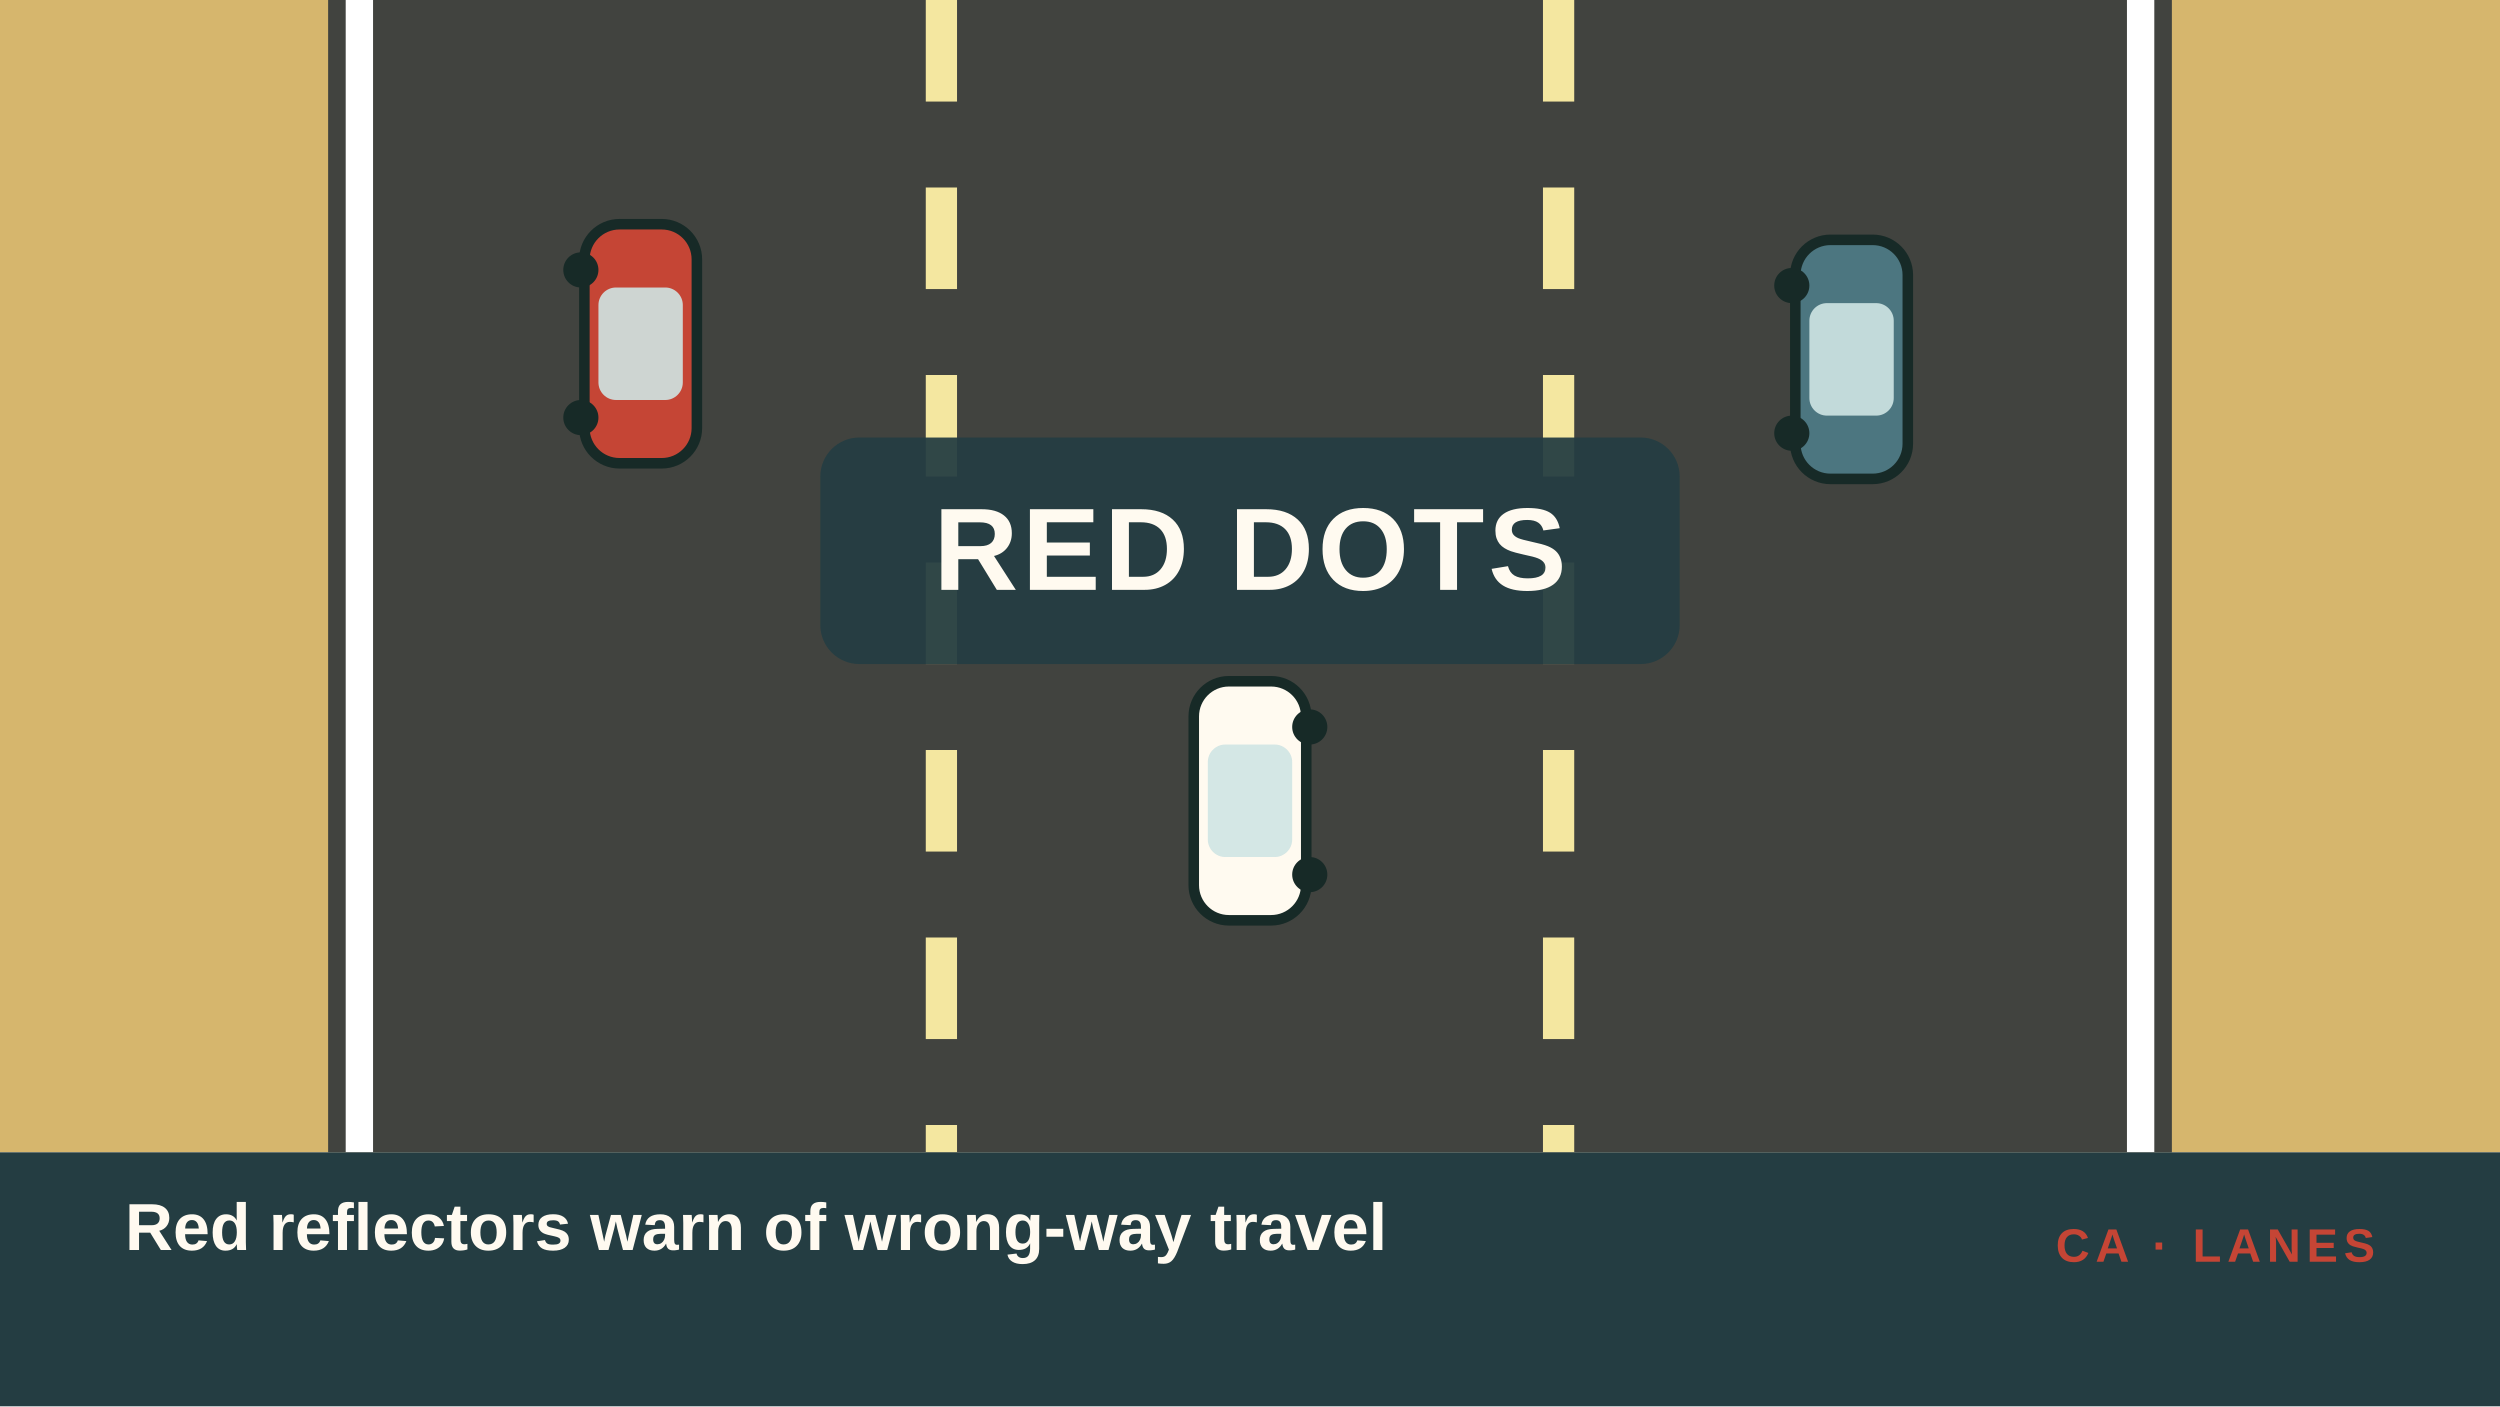
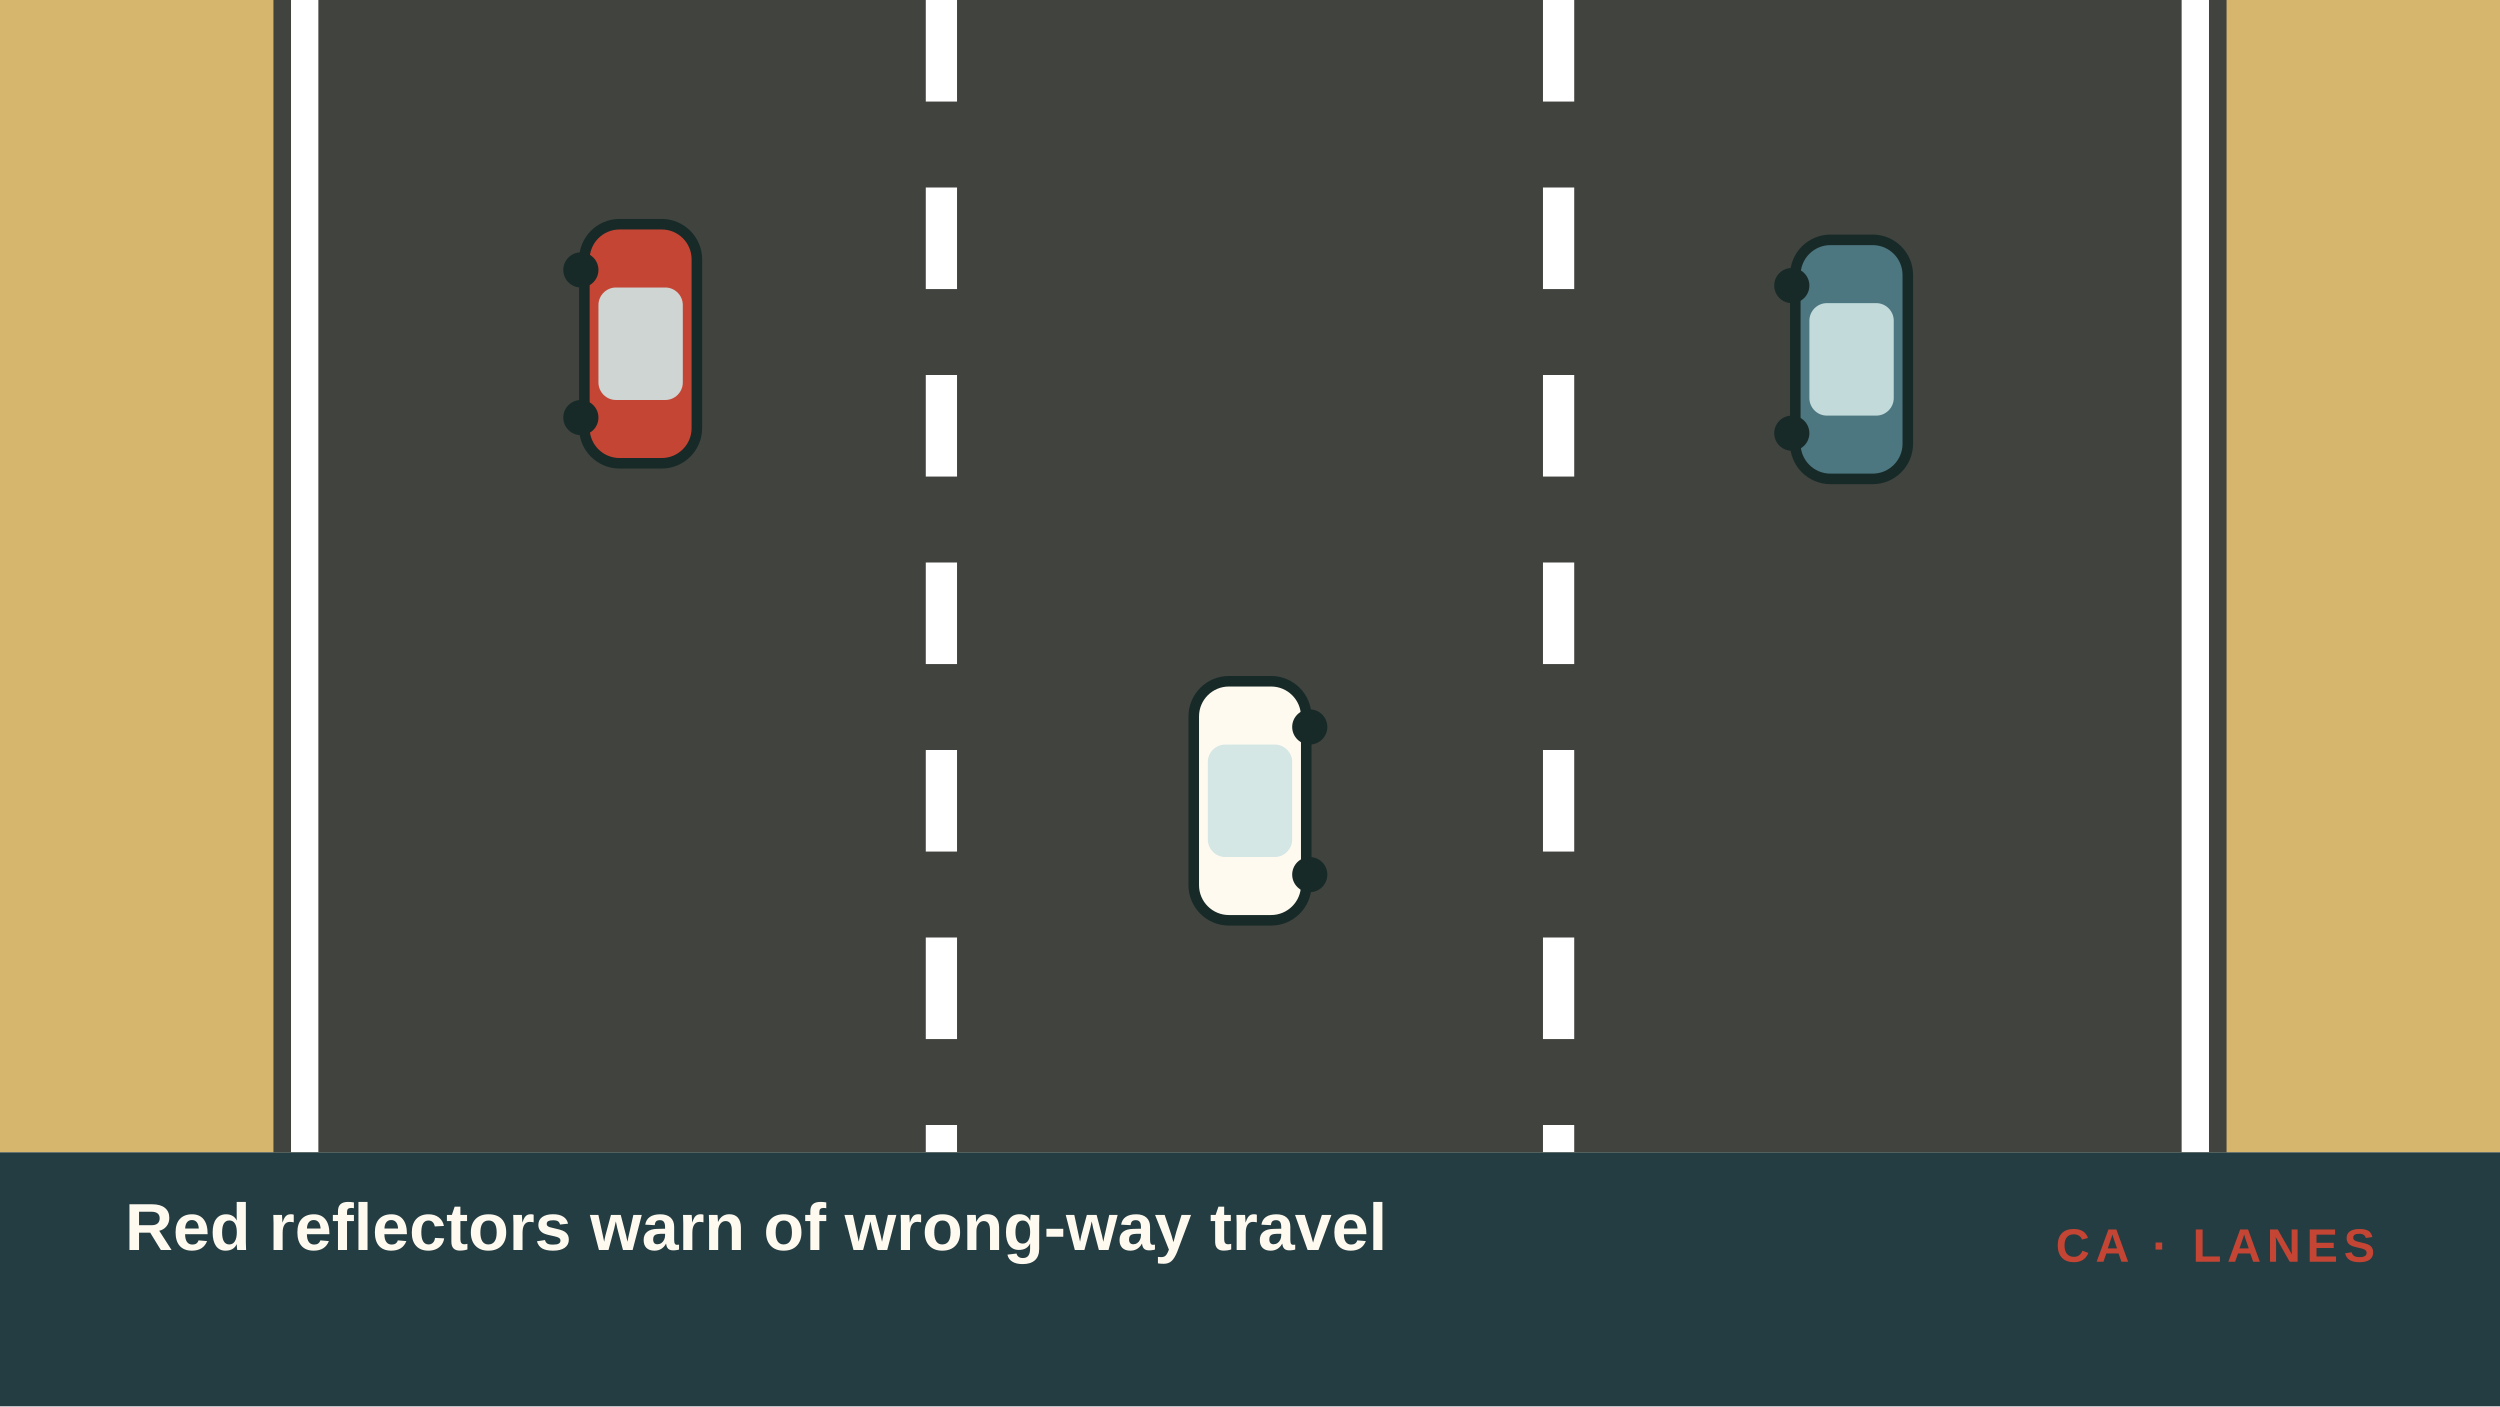
<svg xmlns="http://www.w3.org/2000/svg" viewBox="0 0 640 360" data-card-id="signals-11" role="img" aria-labelledby="title-signals-11">
  <rect width="640" height="295" fill="#d6b66d" />
-   <rect x="84" width="472" height="295" fill="#41433f" />
-   <path d="M241 0V295M399 0V295" stroke="#f4e7a0" stroke-width="8" stroke-dasharray="26 22" />
-   <path d="M92 0V295M548 0V295" stroke="#fff" stroke-width="7" />
+   <rect x="70" width="500" height="295" fill="#41433f" />
+   <path d="M78 0V295M562 0V295" stroke="#fff" stroke-width="7" />
+   <path d="M241 0V295M399 0V295" stroke="#fff" stroke-width="8" stroke-dasharray="26 22" />
  <g transform="translate(164 88) rotate(90) scale(0.9)">
    <rect x="-34" y="-16" width="68" height="32" rx="10" fill="#c54535" stroke="#172a27" stroke-width="3" />
    <rect x="-16" y="-12" width="32" height="24" rx="5" fill="#cfe4e3" opacity=".9" />
    <circle cx="-21" cy="17" r="5" fill="#172a27" />
    <circle cx="21" cy="17" r="5" fill="#172a27" />
  </g>
  <g transform="translate(320 205) rotate(-90) scale(0.9)">
    <rect x="-34" y="-16" width="68" height="32" rx="10" fill="#fffaf0" stroke="#172a27" stroke-width="3" />
    <rect x="-16" y="-12" width="32" height="24" rx="5" fill="#cfe4e3" opacity=".9" />
    <circle cx="-21" cy="17" r="5" fill="#172a27" />
    <circle cx="21" cy="17" r="5" fill="#172a27" />
  </g>
  <g transform="translate(474 92) rotate(90) scale(0.9)">
    <rect x="-34" y="-16" width="68" height="32" rx="10" fill="#4c7680" stroke="#172a27" stroke-width="3" />
    <rect x="-16" y="-12" width="32" height="24" rx="5" fill="#cfe4e3" opacity=".9" />
    <circle cx="-21" cy="17" r="5" fill="#172a27" />
    <circle cx="21" cy="17" r="5" fill="#172a27" />
  </g>
-   <rect x="210" y="112" width="220" height="58" rx="10" fill="#243d42" opacity=".94" />
-   <text x="320" y="151" fill="#fffaf0" font-family="Arial, sans-serif" font-size="30" font-weight="800" text-anchor="middle" letter-spacing="1">RED DOTS</text>
  <rect y="295" width="640" height="65" fill="#243d42" />
  <text x="608" y="323" fill="#c54535" font-family="Arial, sans-serif" font-size="12" font-weight="800" text-anchor="end" letter-spacing="1.5">CA · LANES</text>
  <text x="32" y="320" fill="#fffaf0" font-family="Arial, sans-serif" font-size="17" font-weight="700">
    <tspan x="32" dy="0">Red reflectors warn of wrong-way travel</tspan>
  </text>
</svg>
